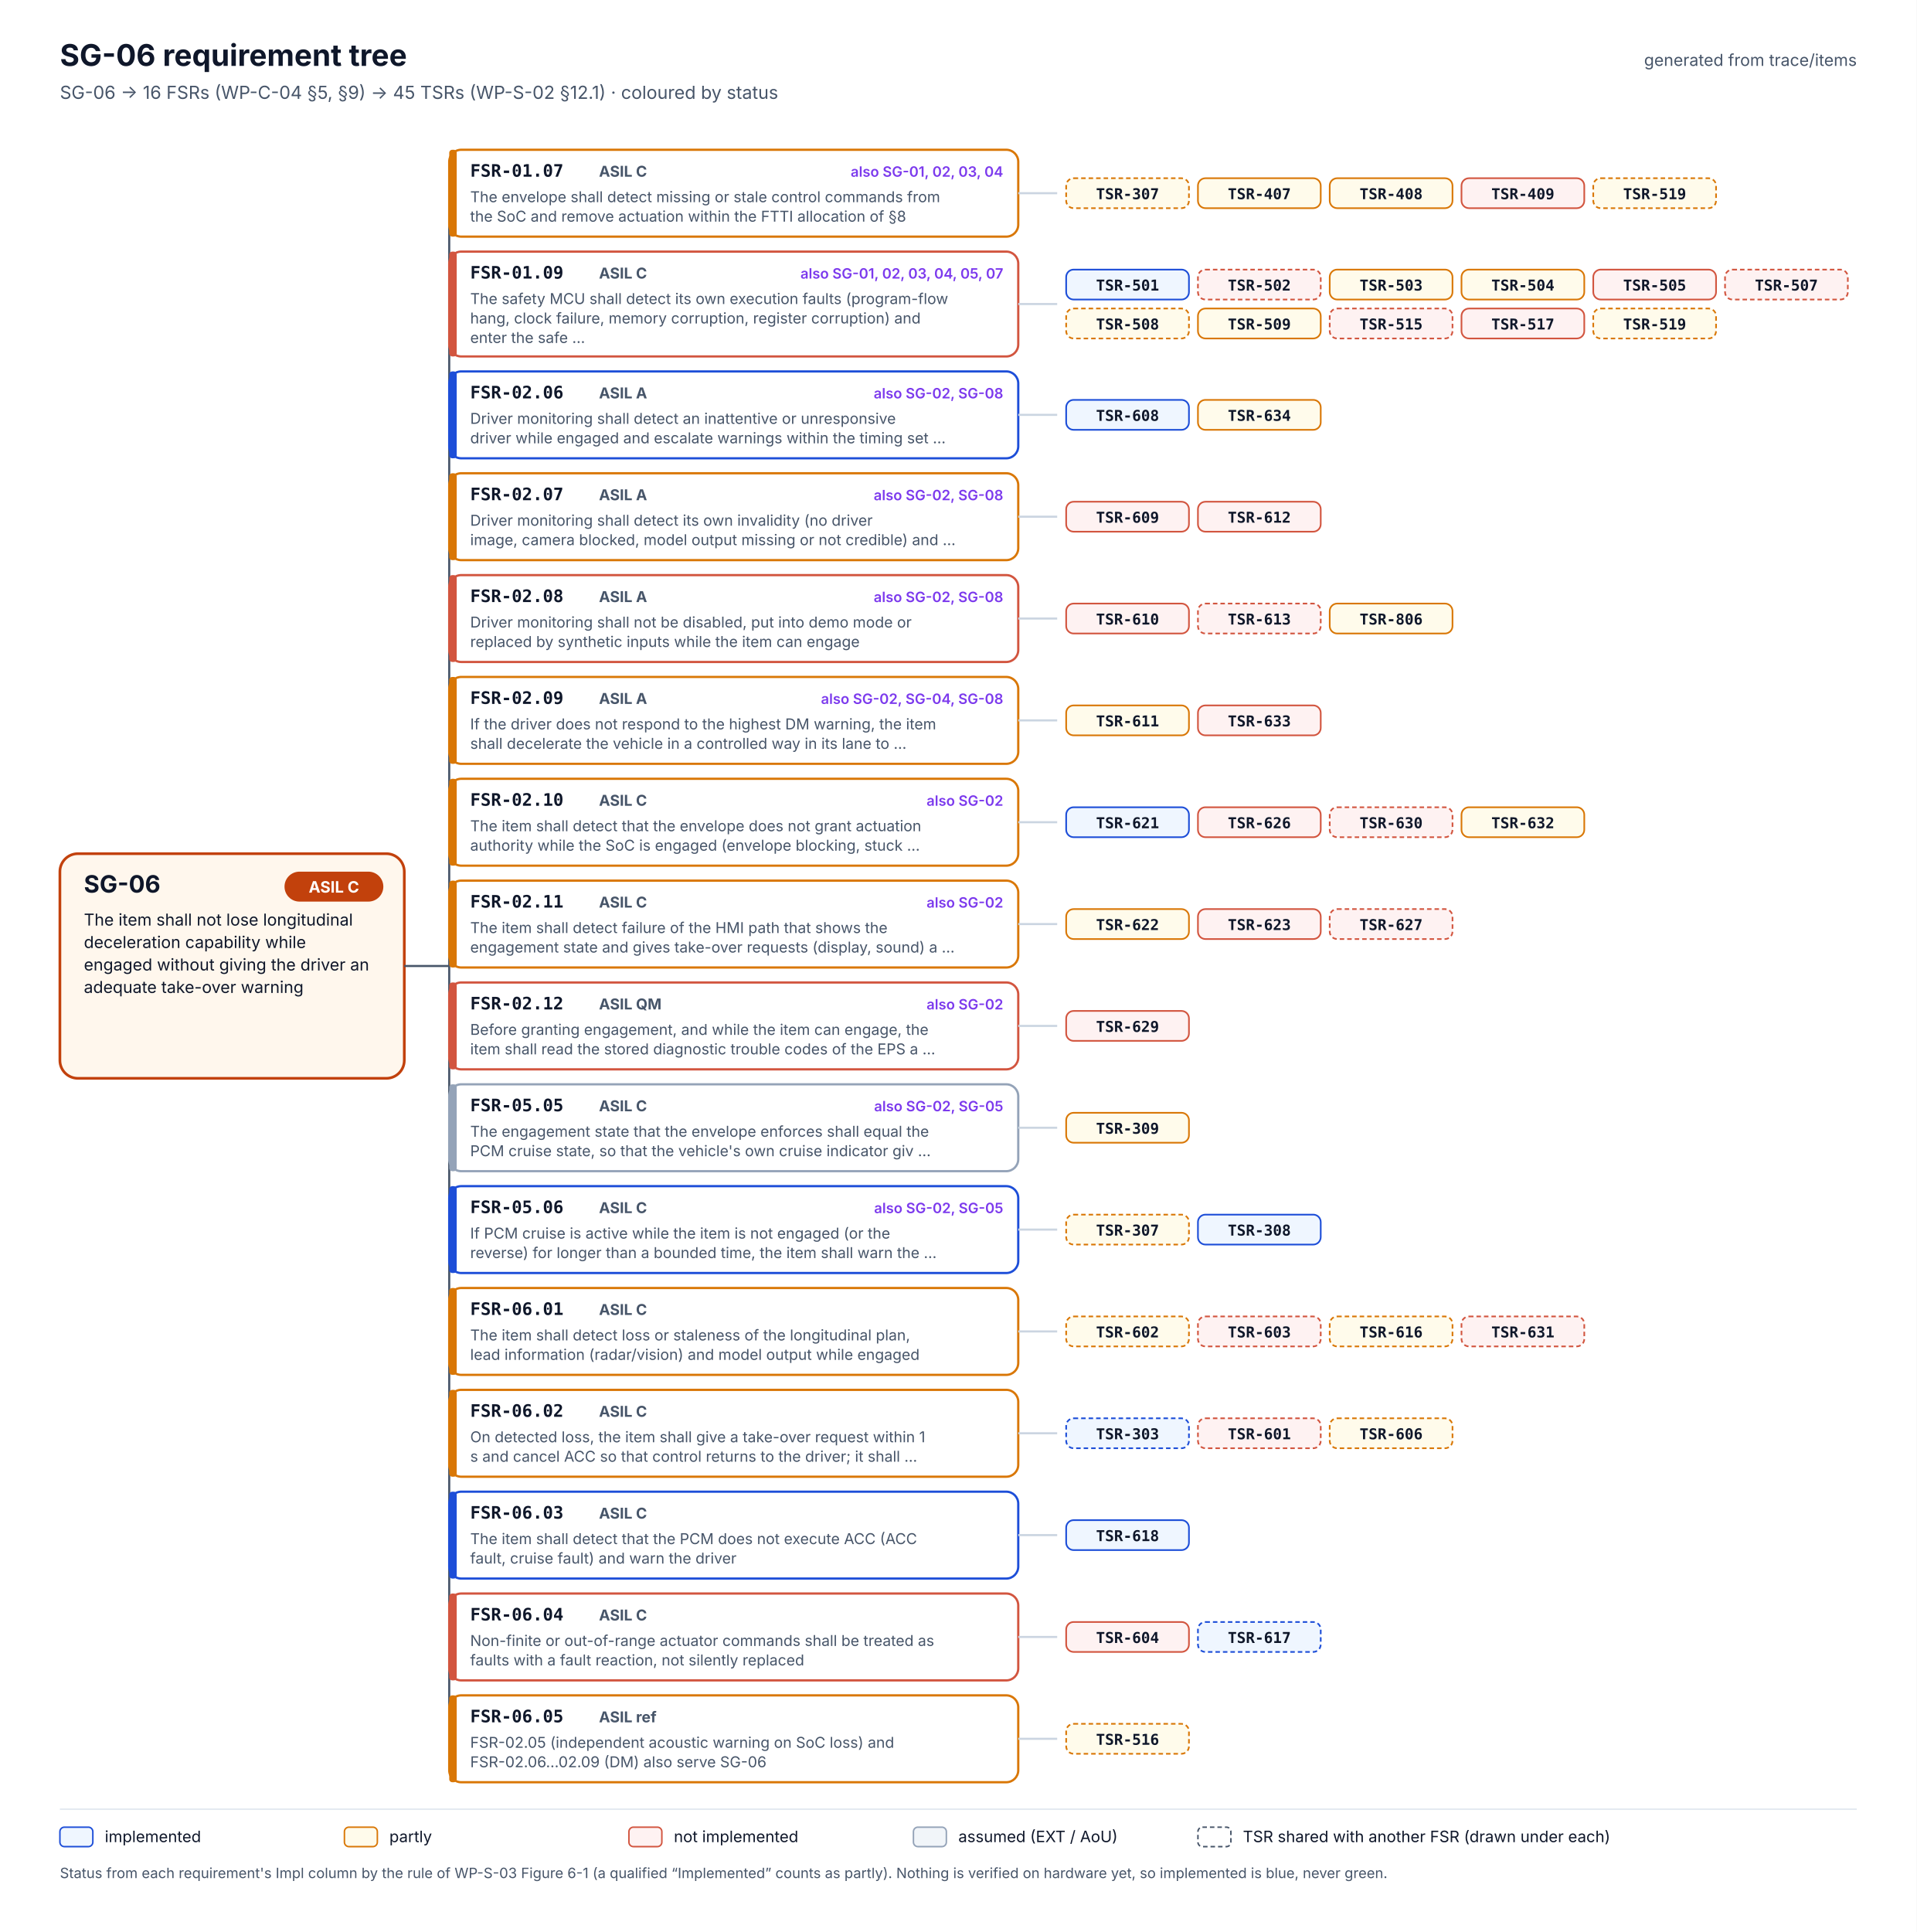
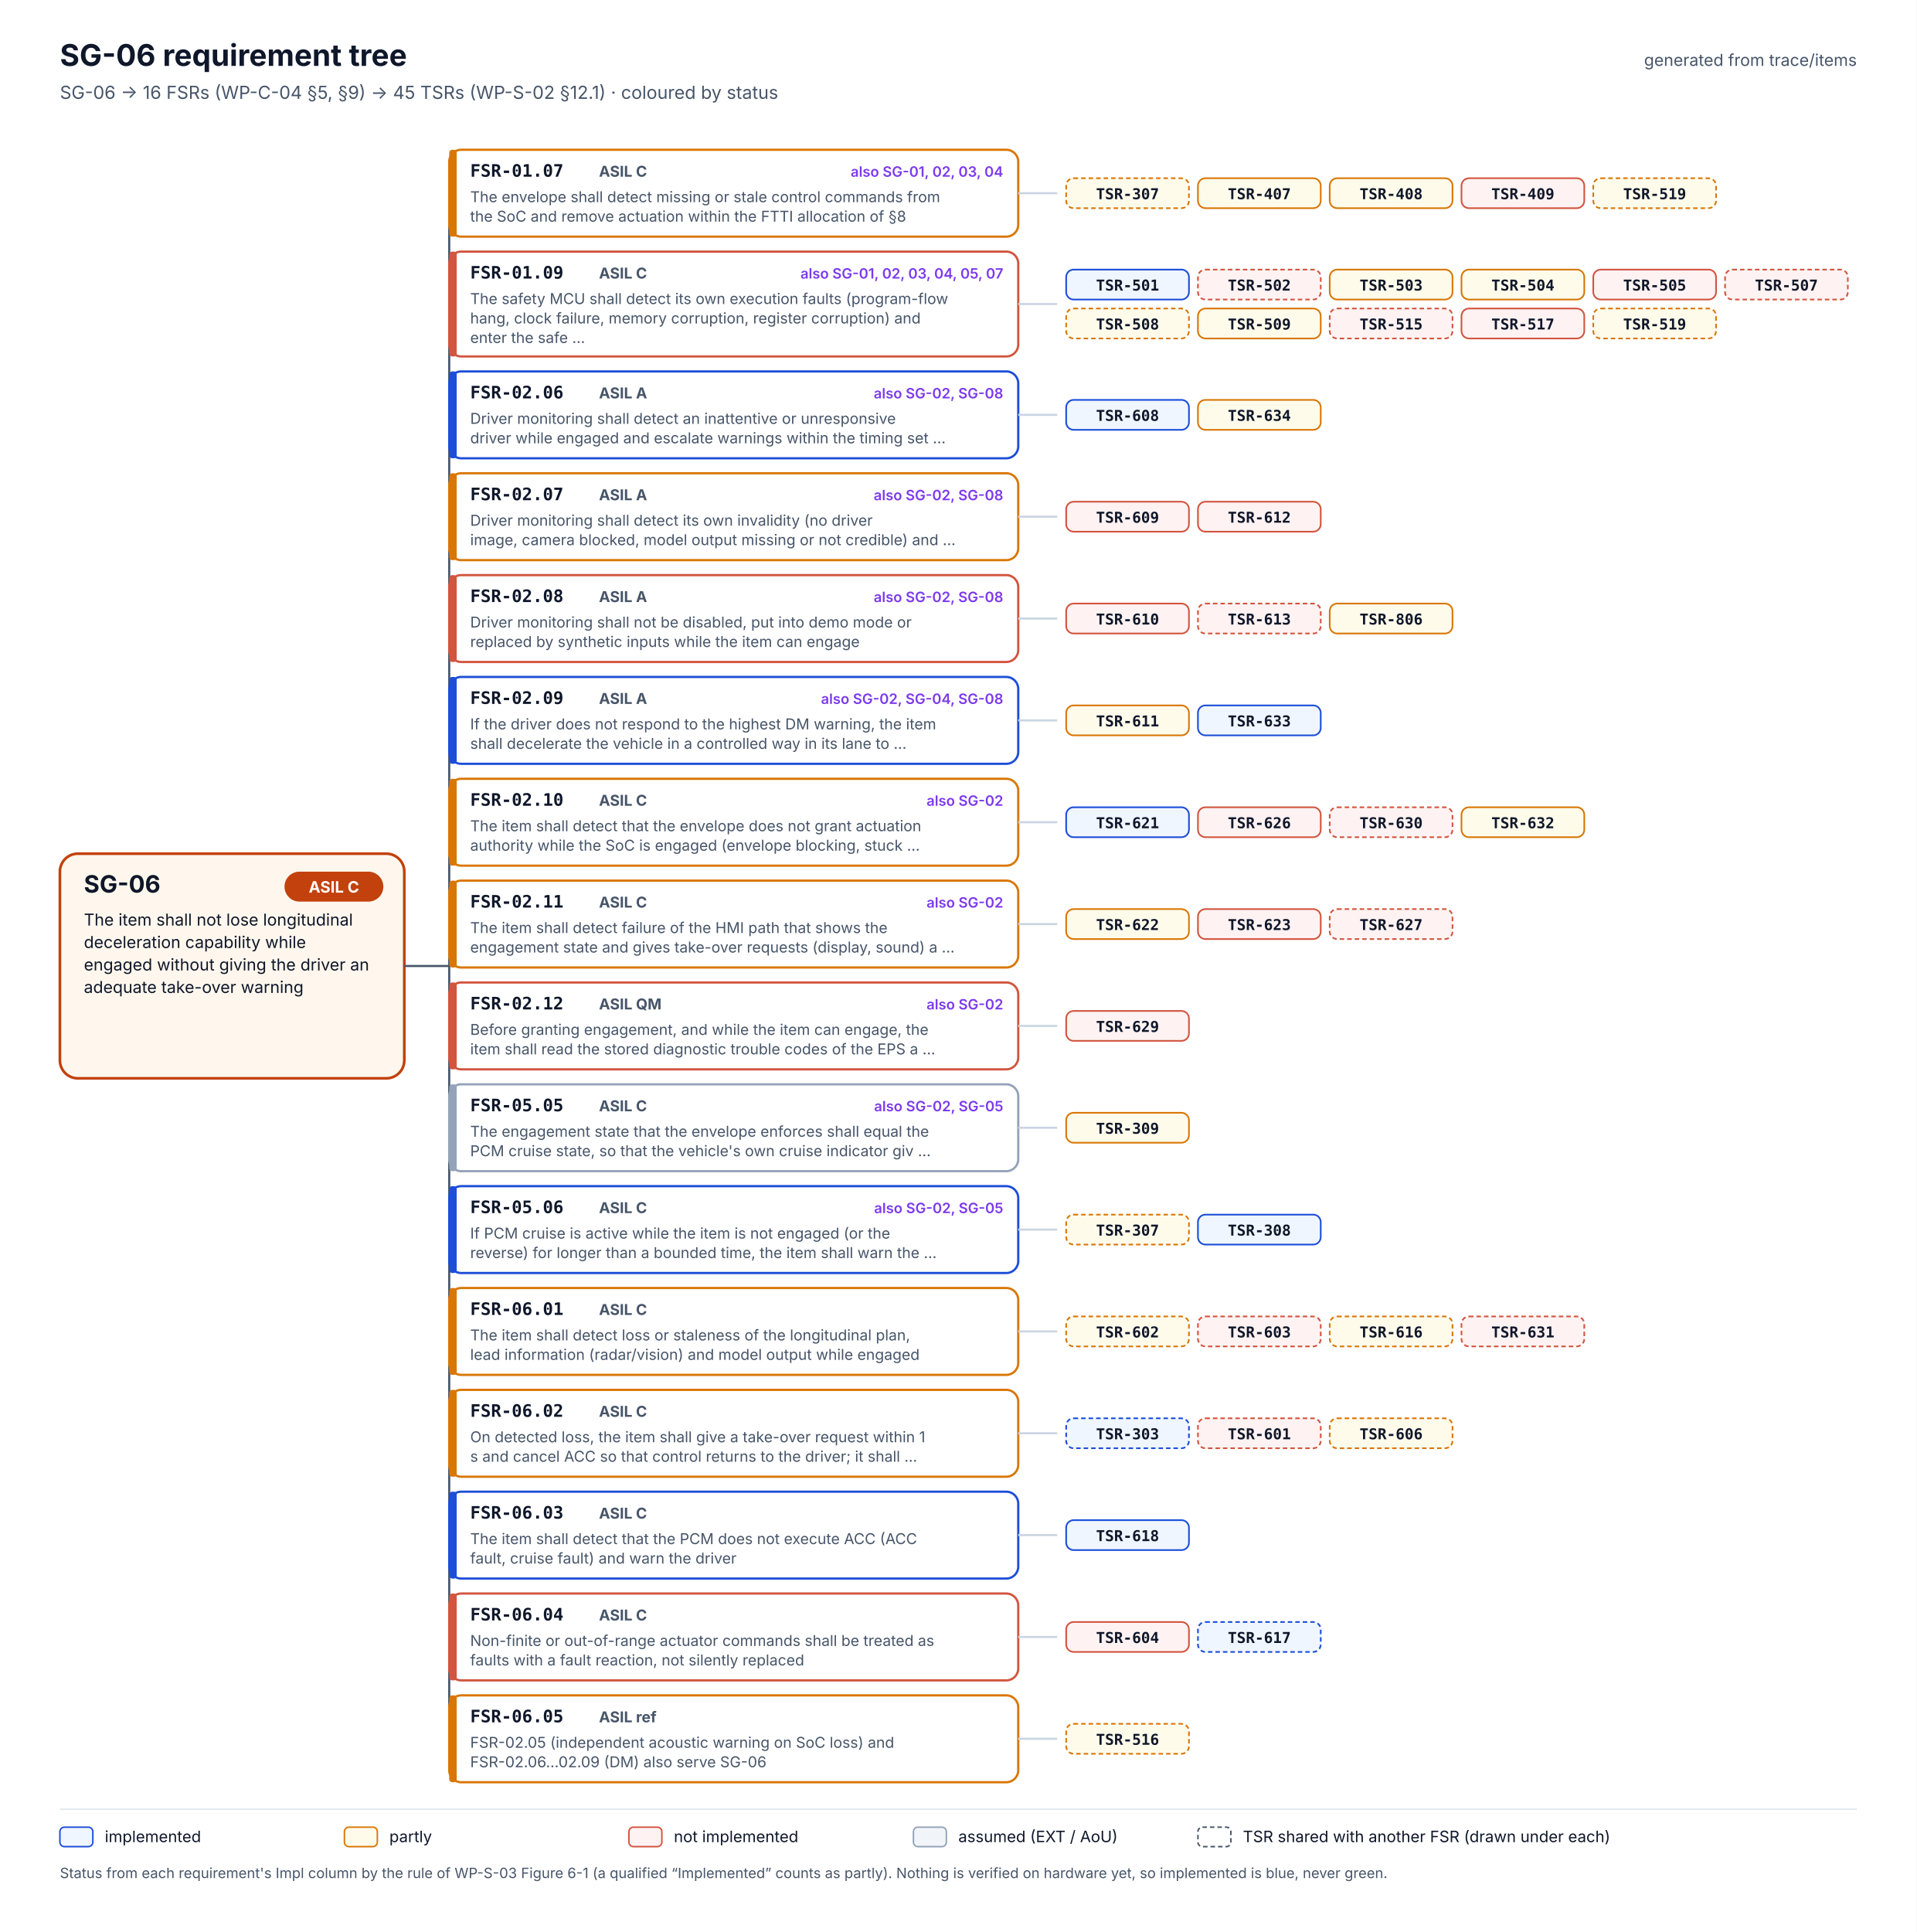
<svg xmlns="http://www.w3.org/2000/svg" width="1280" height="1290" viewBox="0 0 1280 1290" font-family="Inter, 'Segoe UI', Helvetica, Arial, sans-serif" role="img" aria-labelledby="t d">
  <rect width="1280" height="1290" fill="#FFFFFF" />
  <text x="40" y="44" font-size="20" fill="#0F172A" font-weight="700">SG-06 requirement tree</text>
  <text x="40" y="66" font-size="12" fill="#475569">SG-06 → 16 FSRs (WP-C-04 §5, §9) → 45 TSRs (WP-S-02 §12.1) · coloured by status</text>
  <text x="1240" y="44" font-size="11" fill="#475569" text-anchor="end">generated from trace/items</text>
  <rect x="40" y="570.0" width="230" height="150" rx="12" fill="#FFF7ED" stroke="#C2410C" stroke-width="1.8" />
  <text x="56" y="596.0" font-size="16" fill="#0F172A" font-weight="700">SG-06</text>
  <rect x="190" y="582.0" width="66" height="20" rx="10" fill="#C2410C" />
  <text x="223" y="596.0" font-size="10.5" fill="#FFFFFF" font-weight="700" text-anchor="middle">ASIL C</text>
  <text x="56" y="618.0" font-size="11" fill="#0F172A">The item shall not lose longitudinal</text>
  <text x="56" y="633.0" font-size="11" fill="#0F172A">deceleration capability while</text>
  <text x="56" y="648.0" font-size="11" fill="#0F172A">engaged without giving the driver an</text>
  <text x="56" y="663.0" font-size="11" fill="#0F172A">adequate take-over warning</text>
  <line x1="270" y1="645.0" x2="300" y2="645.0" stroke="#475569" stroke-width="1.4" />
  <line x1="300" y1="129.0" x2="300" y2="1161.0" stroke="#475569" stroke-width="1.4" />
  <line x1="300" y1="129.0" x2="300" y2="129.0" stroke="#475569" stroke-width="1.4" />
  <rect x="300" y="100" width="380" height="58" rx="8" fill="#FFFFFF" stroke="#D97706" stroke-width="1.5" />
  <rect x="300" y="100" width="5" height="58" rx="2" fill="#D97706" />
  <text x="314" y="118" font-size="11.5" fill="#0F172A" font-weight="700" font-family="'JetBrains Mono', 'SFMono-Regular', Menlo, Consolas, monospace">FSR-01.07</text>
  <text x="400" y="118" font-size="10" fill="#475569" font-weight="700">ASIL C</text>
  <text x="670" y="118" font-size="9.5" fill="#7C3AED" font-weight="600" text-anchor="end">also SG-01, 02, 03, 04</text>
  <text x="314" y="135" font-size="10" fill="#475569">The envelope shall detect missing or stale control commands from</text>
  <text x="314" y="148" font-size="10" fill="#475569">the SoC and remove actuation within the FTTI allocation of §8</text>
  <line x1="680" y1="129.0" x2="706" y2="129.0" stroke="#CBD5E1" stroke-width="1.4" />
  <rect x="712" y="119.0" width="82" height="20" rx="5" fill="#FFFBEB" stroke="#D97706" stroke-width="1.1" stroke-dasharray="3 2" />
  <text x="753.0" y="133.0" font-size="10" fill="#0F172A" font-weight="600" text-anchor="middle" font-family="'JetBrains Mono', 'SFMono-Regular', Menlo, Consolas, monospace">TSR-307</text>
  <rect x="800" y="119.0" width="82" height="20" rx="5" fill="#FFFBEB" stroke="#D97706" stroke-width="1.1" />
  <text x="841.0" y="133.0" font-size="10" fill="#0F172A" font-weight="600" text-anchor="middle" font-family="'JetBrains Mono', 'SFMono-Regular', Menlo, Consolas, monospace">TSR-407</text>
  <rect x="888" y="119.0" width="82" height="20" rx="5" fill="#FFFBEB" stroke="#D97706" stroke-width="1.1" />
  <text x="929.0" y="133.0" font-size="10" fill="#0F172A" font-weight="600" text-anchor="middle" font-family="'JetBrains Mono', 'SFMono-Regular', Menlo, Consolas, monospace">TSR-408</text>
  <rect x="976" y="119.0" width="82" height="20" rx="5" fill="#FEF2F2" stroke="#D2553F" stroke-width="1.1" />
  <text x="1017.0" y="133.0" font-size="10" fill="#0F172A" font-weight="600" text-anchor="middle" font-family="'JetBrains Mono', 'SFMono-Regular', Menlo, Consolas, monospace">TSR-409</text>
  <rect x="1064" y="119.0" width="82" height="20" rx="5" fill="#FFFBEB" stroke="#D97706" stroke-width="1.1" stroke-dasharray="3 2" />
  <text x="1105.0" y="133.0" font-size="10" fill="#0F172A" font-weight="600" text-anchor="middle" font-family="'JetBrains Mono', 'SFMono-Regular', Menlo, Consolas, monospace">TSR-519</text>
  <line x1="300" y1="203.0" x2="300" y2="203.0" stroke="#475569" stroke-width="1.4" />
  <rect x="300" y="168" width="380" height="70" rx="8" fill="#FFFFFF" stroke="#D2553F" stroke-width="1.5" />
  <rect x="300" y="168" width="5" height="70" rx="2" fill="#D2553F" />
  <text x="314" y="186" font-size="11.5" fill="#0F172A" font-weight="700" font-family="'JetBrains Mono', 'SFMono-Regular', Menlo, Consolas, monospace">FSR-01.09</text>
  <text x="400" y="186" font-size="10" fill="#475569" font-weight="700">ASIL C</text>
  <text x="670" y="186" font-size="9.5" fill="#7C3AED" font-weight="600" text-anchor="end">also SG-01, 02, 03, 04, 05, 07</text>
  <text x="314" y="203" font-size="10" fill="#475569">The safety MCU shall detect its own execution faults (program-flow</text>
  <text x="314" y="216" font-size="10" fill="#475569">hang, clock failure, memory corruption, register corruption) and</text>
  <text x="314" y="229" font-size="10" fill="#475569">enter the safe …</text>
  <line x1="680" y1="203.0" x2="706" y2="203.0" stroke="#CBD5E1" stroke-width="1.4" />
  <rect x="712" y="180.0" width="82" height="20" rx="5" fill="#EFF6FF" stroke="#1D4ED8" stroke-width="1.1" />
  <text x="753.0" y="194.0" font-size="10" fill="#0F172A" font-weight="600" text-anchor="middle" font-family="'JetBrains Mono', 'SFMono-Regular', Menlo, Consolas, monospace">TSR-501</text>
  <rect x="800" y="180.0" width="82" height="20" rx="5" fill="#FEF2F2" stroke="#D2553F" stroke-width="1.1" stroke-dasharray="3 2" />
  <text x="841.0" y="194.0" font-size="10" fill="#0F172A" font-weight="600" text-anchor="middle" font-family="'JetBrains Mono', 'SFMono-Regular', Menlo, Consolas, monospace">TSR-502</text>
  <rect x="888" y="180.0" width="82" height="20" rx="5" fill="#FFFBEB" stroke="#D97706" stroke-width="1.1" />
  <text x="929.0" y="194.0" font-size="10" fill="#0F172A" font-weight="600" text-anchor="middle" font-family="'JetBrains Mono', 'SFMono-Regular', Menlo, Consolas, monospace">TSR-503</text>
  <rect x="976" y="180.0" width="82" height="20" rx="5" fill="#FFFBEB" stroke="#D97706" stroke-width="1.1" />
  <text x="1017.0" y="194.0" font-size="10" fill="#0F172A" font-weight="600" text-anchor="middle" font-family="'JetBrains Mono', 'SFMono-Regular', Menlo, Consolas, monospace">TSR-504</text>
  <rect x="1064" y="180.0" width="82" height="20" rx="5" fill="#FEF2F2" stroke="#D2553F" stroke-width="1.1" />
  <text x="1105.0" y="194.0" font-size="10" fill="#0F172A" font-weight="600" text-anchor="middle" font-family="'JetBrains Mono', 'SFMono-Regular', Menlo, Consolas, monospace">TSR-505</text>
  <rect x="1152" y="180.0" width="82" height="20" rx="5" fill="#FEF2F2" stroke="#D2553F" stroke-width="1.1" stroke-dasharray="3 2" />
  <text x="1193.0" y="194.0" font-size="10" fill="#0F172A" font-weight="600" text-anchor="middle" font-family="'JetBrains Mono', 'SFMono-Regular', Menlo, Consolas, monospace">TSR-507</text>
  <rect x="712" y="206.0" width="82" height="20" rx="5" fill="#FFFBEB" stroke="#D97706" stroke-width="1.1" stroke-dasharray="3 2" />
  <text x="753.0" y="220.0" font-size="10" fill="#0F172A" font-weight="600" text-anchor="middle" font-family="'JetBrains Mono', 'SFMono-Regular', Menlo, Consolas, monospace">TSR-508</text>
  <rect x="800" y="206.0" width="82" height="20" rx="5" fill="#FFFBEB" stroke="#D97706" stroke-width="1.1" />
  <text x="841.0" y="220.0" font-size="10" fill="#0F172A" font-weight="600" text-anchor="middle" font-family="'JetBrains Mono', 'SFMono-Regular', Menlo, Consolas, monospace">TSR-509</text>
  <rect x="888" y="206.0" width="82" height="20" rx="5" fill="#FEF2F2" stroke="#D2553F" stroke-width="1.1" stroke-dasharray="3 2" />
  <text x="929.0" y="220.0" font-size="10" fill="#0F172A" font-weight="600" text-anchor="middle" font-family="'JetBrains Mono', 'SFMono-Regular', Menlo, Consolas, monospace">TSR-515</text>
  <rect x="976" y="206.0" width="82" height="20" rx="5" fill="#FEF2F2" stroke="#D2553F" stroke-width="1.1" />
  <text x="1017.0" y="220.0" font-size="10" fill="#0F172A" font-weight="600" text-anchor="middle" font-family="'JetBrains Mono', 'SFMono-Regular', Menlo, Consolas, monospace">TSR-517</text>
  <rect x="1064" y="206.0" width="82" height="20" rx="5" fill="#FFFBEB" stroke="#D97706" stroke-width="1.1" stroke-dasharray="3 2" />
  <text x="1105.0" y="220.0" font-size="10" fill="#0F172A" font-weight="600" text-anchor="middle" font-family="'JetBrains Mono', 'SFMono-Regular', Menlo, Consolas, monospace">TSR-519</text>
  <line x1="300" y1="277.0" x2="300" y2="277.0" stroke="#475569" stroke-width="1.4" />
  <rect x="300" y="248" width="380" height="58" rx="8" fill="#FFFFFF" stroke="#1D4ED8" stroke-width="1.5" />
  <rect x="300" y="248" width="5" height="58" rx="2" fill="#1D4ED8" />
  <text x="314" y="266" font-size="11.5" fill="#0F172A" font-weight="700" font-family="'JetBrains Mono', 'SFMono-Regular', Menlo, Consolas, monospace">FSR-02.06</text>
  <text x="400" y="266" font-size="10" fill="#475569" font-weight="700">ASIL A</text>
  <text x="670" y="266" font-size="9.5" fill="#7C3AED" font-weight="600" text-anchor="end">also SG-02, SG-08</text>
  <text x="314" y="283" font-size="10" fill="#475569">Driver monitoring shall detect an inattentive or unresponsive</text>
  <text x="314" y="296" font-size="10" fill="#475569">driver while engaged and escalate warnings within the timing set …</text>
  <line x1="680" y1="277.0" x2="706" y2="277.0" stroke="#CBD5E1" stroke-width="1.4" />
  <rect x="712" y="267.0" width="82" height="20" rx="5" fill="#EFF6FF" stroke="#1D4ED8" stroke-width="1.1" />
  <text x="753.0" y="281.0" font-size="10" fill="#0F172A" font-weight="600" text-anchor="middle" font-family="'JetBrains Mono', 'SFMono-Regular', Menlo, Consolas, monospace">TSR-608</text>
  <rect x="800" y="267.0" width="82" height="20" rx="5" fill="#FFFBEB" stroke="#D97706" stroke-width="1.1" />
  <text x="841.0" y="281.0" font-size="10" fill="#0F172A" font-weight="600" text-anchor="middle" font-family="'JetBrains Mono', 'SFMono-Regular', Menlo, Consolas, monospace">TSR-634</text>
  <line x1="300" y1="345.0" x2="300" y2="345.0" stroke="#475569" stroke-width="1.4" />
  <rect x="300" y="316" width="380" height="58" rx="8" fill="#FFFFFF" stroke="#D97706" stroke-width="1.5" />
  <rect x="300" y="316" width="5" height="58" rx="2" fill="#D97706" />
  <text x="314" y="334" font-size="11.5" fill="#0F172A" font-weight="700" font-family="'JetBrains Mono', 'SFMono-Regular', Menlo, Consolas, monospace">FSR-02.07</text>
  <text x="400" y="334" font-size="10" fill="#475569" font-weight="700">ASIL A</text>
  <text x="670" y="334" font-size="9.5" fill="#7C3AED" font-weight="600" text-anchor="end">also SG-02, SG-08</text>
  <text x="314" y="351" font-size="10" fill="#475569">Driver monitoring shall detect its own invalidity (no driver</text>
  <text x="314" y="364" font-size="10" fill="#475569">image, camera blocked, model output missing or not credible) and …</text>
  <line x1="680" y1="345.0" x2="706" y2="345.0" stroke="#CBD5E1" stroke-width="1.4" />
  <rect x="712" y="335.0" width="82" height="20" rx="5" fill="#FEF2F2" stroke="#D2553F" stroke-width="1.1" />
  <text x="753.0" y="349.0" font-size="10" fill="#0F172A" font-weight="600" text-anchor="middle" font-family="'JetBrains Mono', 'SFMono-Regular', Menlo, Consolas, monospace">TSR-609</text>
  <rect x="800" y="335.0" width="82" height="20" rx="5" fill="#FEF2F2" stroke="#D2553F" stroke-width="1.1" />
  <text x="841.0" y="349.0" font-size="10" fill="#0F172A" font-weight="600" text-anchor="middle" font-family="'JetBrains Mono', 'SFMono-Regular', Menlo, Consolas, monospace">TSR-612</text>
  <line x1="300" y1="413.0" x2="300" y2="413.0" stroke="#475569" stroke-width="1.4" />
  <rect x="300" y="384" width="380" height="58" rx="8" fill="#FFFFFF" stroke="#D2553F" stroke-width="1.5" />
  <rect x="300" y="384" width="5" height="58" rx="2" fill="#D2553F" />
  <text x="314" y="402" font-size="11.5" fill="#0F172A" font-weight="700" font-family="'JetBrains Mono', 'SFMono-Regular', Menlo, Consolas, monospace">FSR-02.08</text>
  <text x="400" y="402" font-size="10" fill="#475569" font-weight="700">ASIL A</text>
  <text x="670" y="402" font-size="9.5" fill="#7C3AED" font-weight="600" text-anchor="end">also SG-02, SG-08</text>
  <text x="314" y="419" font-size="10" fill="#475569">Driver monitoring shall not be disabled, put into demo mode or</text>
  <text x="314" y="432" font-size="10" fill="#475569">replaced by synthetic inputs while the item can engage</text>
  <line x1="680" y1="413.0" x2="706" y2="413.0" stroke="#CBD5E1" stroke-width="1.4" />
  <rect x="712" y="403.0" width="82" height="20" rx="5" fill="#FEF2F2" stroke="#D2553F" stroke-width="1.1" />
  <text x="753.0" y="417.0" font-size="10" fill="#0F172A" font-weight="600" text-anchor="middle" font-family="'JetBrains Mono', 'SFMono-Regular', Menlo, Consolas, monospace">TSR-610</text>
  <rect x="800" y="403.0" width="82" height="20" rx="5" fill="#FEF2F2" stroke="#D2553F" stroke-width="1.1" stroke-dasharray="3 2" />
  <text x="841.0" y="417.0" font-size="10" fill="#0F172A" font-weight="600" text-anchor="middle" font-family="'JetBrains Mono', 'SFMono-Regular', Menlo, Consolas, monospace">TSR-613</text>
  <rect x="888" y="403.0" width="82" height="20" rx="5" fill="#FFFBEB" stroke="#D97706" stroke-width="1.1" />
  <text x="929.0" y="417.0" font-size="10" fill="#0F172A" font-weight="600" text-anchor="middle" font-family="'JetBrains Mono', 'SFMono-Regular', Menlo, Consolas, monospace">TSR-806</text>
  <line x1="300" y1="481.0" x2="300" y2="481.0" stroke="#475569" stroke-width="1.4" />
-   <rect x="300" y="452" width="380" height="58" rx="8" fill="#FFFFFF" stroke="#D97706" stroke-width="1.5" />
-   <rect x="300" y="452" width="5" height="58" rx="2" fill="#D97706" />
+   <rect x="300" y="452" width="380" height="58" rx="8" fill="#FFFFFF" stroke="#1D4ED8" stroke-width="1.5" />
+   <rect x="300" y="452" width="5" height="58" rx="2" fill="#1D4ED8" />
  <text x="314" y="470" font-size="11.5" fill="#0F172A" font-weight="700" font-family="'JetBrains Mono', 'SFMono-Regular', Menlo, Consolas, monospace">FSR-02.09</text>
  <text x="400" y="470" font-size="10" fill="#475569" font-weight="700">ASIL A</text>
  <text x="670" y="470" font-size="9.5" fill="#7C3AED" font-weight="600" text-anchor="end">also SG-02, SG-04, SG-08</text>
  <text x="314" y="487" font-size="10" fill="#475569">If the driver does not respond to the highest DM warning, the item</text>
  <text x="314" y="500" font-size="10" fill="#475569">shall decelerate the vehicle in a controlled way in its lane to …</text>
  <line x1="680" y1="481.0" x2="706" y2="481.0" stroke="#CBD5E1" stroke-width="1.4" />
  <rect x="712" y="471.0" width="82" height="20" rx="5" fill="#FFFBEB" stroke="#D97706" stroke-width="1.1" />
  <text x="753.0" y="485.0" font-size="10" fill="#0F172A" font-weight="600" text-anchor="middle" font-family="'JetBrains Mono', 'SFMono-Regular', Menlo, Consolas, monospace">TSR-611</text>
-   <rect x="800" y="471.0" width="82" height="20" rx="5" fill="#FEF2F2" stroke="#D2553F" stroke-width="1.1" />
+   <rect x="800" y="471.0" width="82" height="20" rx="5" fill="#EFF6FF" stroke="#1D4ED8" stroke-width="1.1" />
  <text x="841.0" y="485.0" font-size="10" fill="#0F172A" font-weight="600" text-anchor="middle" font-family="'JetBrains Mono', 'SFMono-Regular', Menlo, Consolas, monospace">TSR-633</text>
  <line x1="300" y1="549.0" x2="300" y2="549.0" stroke="#475569" stroke-width="1.4" />
  <rect x="300" y="520" width="380" height="58" rx="8" fill="#FFFFFF" stroke="#D97706" stroke-width="1.5" />
  <rect x="300" y="520" width="5" height="58" rx="2" fill="#D97706" />
  <text x="314" y="538" font-size="11.5" fill="#0F172A" font-weight="700" font-family="'JetBrains Mono', 'SFMono-Regular', Menlo, Consolas, monospace">FSR-02.10</text>
  <text x="400" y="538" font-size="10" fill="#475569" font-weight="700">ASIL C</text>
  <text x="670" y="538" font-size="9.5" fill="#7C3AED" font-weight="600" text-anchor="end">also SG-02</text>
  <text x="314" y="555" font-size="10" fill="#475569">The item shall detect that the envelope does not grant actuation</text>
  <text x="314" y="568" font-size="10" fill="#475569">authority while the SoC is engaged (envelope blocking, stuck …</text>
  <line x1="680" y1="549.0" x2="706" y2="549.0" stroke="#CBD5E1" stroke-width="1.4" />
  <rect x="712" y="539.0" width="82" height="20" rx="5" fill="#EFF6FF" stroke="#1D4ED8" stroke-width="1.1" />
  <text x="753.0" y="553.0" font-size="10" fill="#0F172A" font-weight="600" text-anchor="middle" font-family="'JetBrains Mono', 'SFMono-Regular', Menlo, Consolas, monospace">TSR-621</text>
  <rect x="800" y="539.0" width="82" height="20" rx="5" fill="#FEF2F2" stroke="#D2553F" stroke-width="1.1" />
  <text x="841.0" y="553.0" font-size="10" fill="#0F172A" font-weight="600" text-anchor="middle" font-family="'JetBrains Mono', 'SFMono-Regular', Menlo, Consolas, monospace">TSR-626</text>
  <rect x="888" y="539.0" width="82" height="20" rx="5" fill="#FEF2F2" stroke="#D2553F" stroke-width="1.1" stroke-dasharray="3 2" />
  <text x="929.0" y="553.0" font-size="10" fill="#0F172A" font-weight="600" text-anchor="middle" font-family="'JetBrains Mono', 'SFMono-Regular', Menlo, Consolas, monospace">TSR-630</text>
  <rect x="976" y="539.0" width="82" height="20" rx="5" fill="#FFFBEB" stroke="#D97706" stroke-width="1.1" />
  <text x="1017.0" y="553.0" font-size="10" fill="#0F172A" font-weight="600" text-anchor="middle" font-family="'JetBrains Mono', 'SFMono-Regular', Menlo, Consolas, monospace">TSR-632</text>
  <line x1="300" y1="617.0" x2="300" y2="617.0" stroke="#475569" stroke-width="1.4" />
  <rect x="300" y="588" width="380" height="58" rx="8" fill="#FFFFFF" stroke="#D97706" stroke-width="1.5" />
  <rect x="300" y="588" width="5" height="58" rx="2" fill="#D97706" />
  <text x="314" y="606" font-size="11.5" fill="#0F172A" font-weight="700" font-family="'JetBrains Mono', 'SFMono-Regular', Menlo, Consolas, monospace">FSR-02.11</text>
  <text x="400" y="606" font-size="10" fill="#475569" font-weight="700">ASIL C</text>
  <text x="670" y="606" font-size="9.5" fill="#7C3AED" font-weight="600" text-anchor="end">also SG-02</text>
  <text x="314" y="623" font-size="10" fill="#475569">The item shall detect failure of the HMI path that shows the</text>
  <text x="314" y="636" font-size="10" fill="#475569">engagement state and gives take-over requests (display, sound) a …</text>
  <line x1="680" y1="617.0" x2="706" y2="617.0" stroke="#CBD5E1" stroke-width="1.4" />
  <rect x="712" y="607.0" width="82" height="20" rx="5" fill="#FFFBEB" stroke="#D97706" stroke-width="1.1" />
  <text x="753.0" y="621.0" font-size="10" fill="#0F172A" font-weight="600" text-anchor="middle" font-family="'JetBrains Mono', 'SFMono-Regular', Menlo, Consolas, monospace">TSR-622</text>
  <rect x="800" y="607.0" width="82" height="20" rx="5" fill="#FEF2F2" stroke="#D2553F" stroke-width="1.1" />
  <text x="841.0" y="621.0" font-size="10" fill="#0F172A" font-weight="600" text-anchor="middle" font-family="'JetBrains Mono', 'SFMono-Regular', Menlo, Consolas, monospace">TSR-623</text>
  <rect x="888" y="607.0" width="82" height="20" rx="5" fill="#FEF2F2" stroke="#D2553F" stroke-width="1.1" stroke-dasharray="3 2" />
  <text x="929.0" y="621.0" font-size="10" fill="#0F172A" font-weight="600" text-anchor="middle" font-family="'JetBrains Mono', 'SFMono-Regular', Menlo, Consolas, monospace">TSR-627</text>
  <line x1="300" y1="685.0" x2="300" y2="685.0" stroke="#475569" stroke-width="1.4" />
  <rect x="300" y="656" width="380" height="58" rx="8" fill="#FFFFFF" stroke="#D2553F" stroke-width="1.5" />
  <rect x="300" y="656" width="5" height="58" rx="2" fill="#D2553F" />
  <text x="314" y="674" font-size="11.5" fill="#0F172A" font-weight="700" font-family="'JetBrains Mono', 'SFMono-Regular', Menlo, Consolas, monospace">FSR-02.12</text>
  <text x="400" y="674" font-size="10" fill="#475569" font-weight="700">ASIL QM</text>
  <text x="670" y="674" font-size="9.5" fill="#7C3AED" font-weight="600" text-anchor="end">also SG-02</text>
  <text x="314" y="691" font-size="10" fill="#475569">Before granting engagement, and while the item can engage, the</text>
  <text x="314" y="704" font-size="10" fill="#475569">item shall read the stored diagnostic trouble codes of the EPS a …</text>
  <line x1="680" y1="685.0" x2="706" y2="685.0" stroke="#CBD5E1" stroke-width="1.4" />
  <rect x="712" y="675.0" width="82" height="20" rx="5" fill="#FEF2F2" stroke="#D2553F" stroke-width="1.1" />
  <text x="753.0" y="689.0" font-size="10" fill="#0F172A" font-weight="600" text-anchor="middle" font-family="'JetBrains Mono', 'SFMono-Regular', Menlo, Consolas, monospace">TSR-629</text>
  <line x1="300" y1="753.0" x2="300" y2="753.0" stroke="#475569" stroke-width="1.4" />
  <rect x="300" y="724" width="380" height="58" rx="8" fill="#FFFFFF" stroke="#94A3B8" stroke-width="1.5" />
  <rect x="300" y="724" width="5" height="58" rx="2" fill="#94A3B8" />
  <text x="314" y="742" font-size="11.5" fill="#0F172A" font-weight="700" font-family="'JetBrains Mono', 'SFMono-Regular', Menlo, Consolas, monospace">FSR-05.05</text>
  <text x="400" y="742" font-size="10" fill="#475569" font-weight="700">ASIL C</text>
  <text x="670" y="742" font-size="9.5" fill="#7C3AED" font-weight="600" text-anchor="end">also SG-02, SG-05</text>
  <text x="314" y="759" font-size="10" fill="#475569">The engagement state that the envelope enforces shall equal the</text>
  <text x="314" y="772" font-size="10" fill="#475569">PCM cruise state, so that the vehicle's own cruise indicator giv …</text>
  <line x1="680" y1="753.0" x2="706" y2="753.0" stroke="#CBD5E1" stroke-width="1.4" />
  <rect x="712" y="743.0" width="82" height="20" rx="5" fill="#FFFBEB" stroke="#D97706" stroke-width="1.1" />
  <text x="753.0" y="757.0" font-size="10" fill="#0F172A" font-weight="600" text-anchor="middle" font-family="'JetBrains Mono', 'SFMono-Regular', Menlo, Consolas, monospace">TSR-309</text>
  <line x1="300" y1="821.0" x2="300" y2="821.0" stroke="#475569" stroke-width="1.4" />
  <rect x="300" y="792" width="380" height="58" rx="8" fill="#FFFFFF" stroke="#1D4ED8" stroke-width="1.5" />
  <rect x="300" y="792" width="5" height="58" rx="2" fill="#1D4ED8" />
  <text x="314" y="810" font-size="11.5" fill="#0F172A" font-weight="700" font-family="'JetBrains Mono', 'SFMono-Regular', Menlo, Consolas, monospace">FSR-05.06</text>
  <text x="400" y="810" font-size="10" fill="#475569" font-weight="700">ASIL C</text>
  <text x="670" y="810" font-size="9.5" fill="#7C3AED" font-weight="600" text-anchor="end">also SG-02, SG-05</text>
  <text x="314" y="827" font-size="10" fill="#475569">If PCM cruise is active while the item is not engaged (or the</text>
  <text x="314" y="840" font-size="10" fill="#475569">reverse) for longer than a bounded time, the item shall warn the …</text>
  <line x1="680" y1="821.0" x2="706" y2="821.0" stroke="#CBD5E1" stroke-width="1.4" />
  <rect x="712" y="811.0" width="82" height="20" rx="5" fill="#FFFBEB" stroke="#D97706" stroke-width="1.1" stroke-dasharray="3 2" />
  <text x="753.0" y="825.0" font-size="10" fill="#0F172A" font-weight="600" text-anchor="middle" font-family="'JetBrains Mono', 'SFMono-Regular', Menlo, Consolas, monospace">TSR-307</text>
  <rect x="800" y="811.0" width="82" height="20" rx="5" fill="#EFF6FF" stroke="#1D4ED8" stroke-width="1.1" />
  <text x="841.0" y="825.0" font-size="10" fill="#0F172A" font-weight="600" text-anchor="middle" font-family="'JetBrains Mono', 'SFMono-Regular', Menlo, Consolas, monospace">TSR-308</text>
  <line x1="300" y1="889.0" x2="300" y2="889.0" stroke="#475569" stroke-width="1.4" />
  <rect x="300" y="860" width="380" height="58" rx="8" fill="#FFFFFF" stroke="#D97706" stroke-width="1.5" />
  <rect x="300" y="860" width="5" height="58" rx="2" fill="#D97706" />
  <text x="314" y="878" font-size="11.5" fill="#0F172A" font-weight="700" font-family="'JetBrains Mono', 'SFMono-Regular', Menlo, Consolas, monospace">FSR-06.01</text>
  <text x="400" y="878" font-size="10" fill="#475569" font-weight="700">ASIL C</text>
  <text x="314" y="895" font-size="10" fill="#475569">The item shall detect loss or staleness of the longitudinal plan,</text>
  <text x="314" y="908" font-size="10" fill="#475569">lead information (radar/vision) and model output while engaged</text>
  <line x1="680" y1="889.0" x2="706" y2="889.0" stroke="#CBD5E1" stroke-width="1.4" />
  <rect x="712" y="879.0" width="82" height="20" rx="5" fill="#FFFBEB" stroke="#D97706" stroke-width="1.1" stroke-dasharray="3 2" />
  <text x="753.0" y="893.0" font-size="10" fill="#0F172A" font-weight="600" text-anchor="middle" font-family="'JetBrains Mono', 'SFMono-Regular', Menlo, Consolas, monospace">TSR-602</text>
  <rect x="800" y="879.0" width="82" height="20" rx="5" fill="#FEF2F2" stroke="#D2553F" stroke-width="1.1" stroke-dasharray="3 2" />
  <text x="841.0" y="893.0" font-size="10" fill="#0F172A" font-weight="600" text-anchor="middle" font-family="'JetBrains Mono', 'SFMono-Regular', Menlo, Consolas, monospace">TSR-603</text>
  <rect x="888" y="879.0" width="82" height="20" rx="5" fill="#FFFBEB" stroke="#D97706" stroke-width="1.1" stroke-dasharray="3 2" />
  <text x="929.0" y="893.0" font-size="10" fill="#0F172A" font-weight="600" text-anchor="middle" font-family="'JetBrains Mono', 'SFMono-Regular', Menlo, Consolas, monospace">TSR-616</text>
  <rect x="976" y="879.0" width="82" height="20" rx="5" fill="#FEF2F2" stroke="#D2553F" stroke-width="1.1" stroke-dasharray="3 2" />
  <text x="1017.0" y="893.0" font-size="10" fill="#0F172A" font-weight="600" text-anchor="middle" font-family="'JetBrains Mono', 'SFMono-Regular', Menlo, Consolas, monospace">TSR-631</text>
  <line x1="300" y1="957.0" x2="300" y2="957.0" stroke="#475569" stroke-width="1.4" />
  <rect x="300" y="928" width="380" height="58" rx="8" fill="#FFFFFF" stroke="#D97706" stroke-width="1.5" />
  <rect x="300" y="928" width="5" height="58" rx="2" fill="#D97706" />
  <text x="314" y="946" font-size="11.5" fill="#0F172A" font-weight="700" font-family="'JetBrains Mono', 'SFMono-Regular', Menlo, Consolas, monospace">FSR-06.02</text>
  <text x="400" y="946" font-size="10" fill="#475569" font-weight="700">ASIL C</text>
  <text x="314" y="963" font-size="10" fill="#475569">On detected loss, the item shall give a take-over request within 1</text>
  <text x="314" y="976" font-size="10" fill="#475569">s and cancel ACC so that control returns to the driver; it shall …</text>
  <line x1="680" y1="957.0" x2="706" y2="957.0" stroke="#CBD5E1" stroke-width="1.4" />
  <rect x="712" y="947.0" width="82" height="20" rx="5" fill="#EFF6FF" stroke="#1D4ED8" stroke-width="1.1" stroke-dasharray="3 2" />
  <text x="753.0" y="961.0" font-size="10" fill="#0F172A" font-weight="600" text-anchor="middle" font-family="'JetBrains Mono', 'SFMono-Regular', Menlo, Consolas, monospace">TSR-303</text>
  <rect x="800" y="947.0" width="82" height="20" rx="5" fill="#FEF2F2" stroke="#D2553F" stroke-width="1.1" stroke-dasharray="3 2" />
  <text x="841.0" y="961.0" font-size="10" fill="#0F172A" font-weight="600" text-anchor="middle" font-family="'JetBrains Mono', 'SFMono-Regular', Menlo, Consolas, monospace">TSR-601</text>
  <rect x="888" y="947.0" width="82" height="20" rx="5" fill="#FFFBEB" stroke="#D97706" stroke-width="1.1" stroke-dasharray="3 2" />
  <text x="929.0" y="961.0" font-size="10" fill="#0F172A" font-weight="600" text-anchor="middle" font-family="'JetBrains Mono', 'SFMono-Regular', Menlo, Consolas, monospace">TSR-606</text>
  <line x1="300" y1="1025.0" x2="300" y2="1025.0" stroke="#475569" stroke-width="1.4" />
  <rect x="300" y="996" width="380" height="58" rx="8" fill="#FFFFFF" stroke="#1D4ED8" stroke-width="1.5" />
  <rect x="300" y="996" width="5" height="58" rx="2" fill="#1D4ED8" />
  <text x="314" y="1014" font-size="11.5" fill="#0F172A" font-weight="700" font-family="'JetBrains Mono', 'SFMono-Regular', Menlo, Consolas, monospace">FSR-06.03</text>
  <text x="400" y="1014" font-size="10" fill="#475569" font-weight="700">ASIL C</text>
  <text x="314" y="1031" font-size="10" fill="#475569">The item shall detect that the PCM does not execute ACC (ACC</text>
  <text x="314" y="1044" font-size="10" fill="#475569">fault, cruise fault) and warn the driver</text>
  <line x1="680" y1="1025.0" x2="706" y2="1025.0" stroke="#CBD5E1" stroke-width="1.4" />
  <rect x="712" y="1015.0" width="82" height="20" rx="5" fill="#EFF6FF" stroke="#1D4ED8" stroke-width="1.1" />
  <text x="753.0" y="1029.0" font-size="10" fill="#0F172A" font-weight="600" text-anchor="middle" font-family="'JetBrains Mono', 'SFMono-Regular', Menlo, Consolas, monospace">TSR-618</text>
  <line x1="300" y1="1093.0" x2="300" y2="1093.0" stroke="#475569" stroke-width="1.4" />
  <rect x="300" y="1064" width="380" height="58" rx="8" fill="#FFFFFF" stroke="#D2553F" stroke-width="1.5" />
  <rect x="300" y="1064" width="5" height="58" rx="2" fill="#D2553F" />
  <text x="314" y="1082" font-size="11.5" fill="#0F172A" font-weight="700" font-family="'JetBrains Mono', 'SFMono-Regular', Menlo, Consolas, monospace">FSR-06.04</text>
  <text x="400" y="1082" font-size="10" fill="#475569" font-weight="700">ASIL C</text>
  <text x="314" y="1099" font-size="10" fill="#475569">Non-finite or out-of-range actuator commands shall be treated as</text>
  <text x="314" y="1112" font-size="10" fill="#475569">faults with a fault reaction, not silently replaced</text>
  <line x1="680" y1="1093.0" x2="706" y2="1093.0" stroke="#CBD5E1" stroke-width="1.4" />
  <rect x="712" y="1083.0" width="82" height="20" rx="5" fill="#FEF2F2" stroke="#D2553F" stroke-width="1.1" />
  <text x="753.0" y="1097.0" font-size="10" fill="#0F172A" font-weight="600" text-anchor="middle" font-family="'JetBrains Mono', 'SFMono-Regular', Menlo, Consolas, monospace">TSR-604</text>
  <rect x="800" y="1083.0" width="82" height="20" rx="5" fill="#EFF6FF" stroke="#1D4ED8" stroke-width="1.1" stroke-dasharray="3 2" />
  <text x="841.0" y="1097.0" font-size="10" fill="#0F172A" font-weight="600" text-anchor="middle" font-family="'JetBrains Mono', 'SFMono-Regular', Menlo, Consolas, monospace">TSR-617</text>
  <line x1="300" y1="1161.0" x2="300" y2="1161.0" stroke="#475569" stroke-width="1.4" />
  <rect x="300" y="1132" width="380" height="58" rx="8" fill="#FFFFFF" stroke="#D97706" stroke-width="1.5" />
  <rect x="300" y="1132" width="5" height="58" rx="2" fill="#D97706" />
  <text x="314" y="1150" font-size="11.5" fill="#0F172A" font-weight="700" font-family="'JetBrains Mono', 'SFMono-Regular', Menlo, Consolas, monospace">FSR-06.05</text>
  <text x="400" y="1150" font-size="10" fill="#475569" font-weight="700">ASIL ref</text>
  <text x="314" y="1167" font-size="10" fill="#475569">FSR-02.05 (independent acoustic warning on SoC loss) and</text>
  <text x="314" y="1180" font-size="10" fill="#475569">FSR-02.06…02.09 (DM) also serve SG-06</text>
  <line x1="680" y1="1161.0" x2="706" y2="1161.0" stroke="#CBD5E1" stroke-width="1.4" />
  <rect x="712" y="1151.0" width="82" height="20" rx="5" fill="#FFFBEB" stroke="#D97706" stroke-width="1.1" stroke-dasharray="3 2" />
  <text x="753.0" y="1165.0" font-size="10" fill="#0F172A" font-weight="600" text-anchor="middle" font-family="'JetBrains Mono', 'SFMono-Regular', Menlo, Consolas, monospace">TSR-516</text>
  <line x1="40" y1="1208" x2="1240" y2="1208" stroke="#E2E8F0" />
  <rect x="40" y="1220" width="22" height="13" rx="3" fill="#EFF6FF" stroke="#1D4ED8" />
  <text x="70" y="1230" font-size="10.5" fill="#0F172A">implemented</text>
  <rect x="230" y="1220" width="22" height="13" rx="3" fill="#FFFBEB" stroke="#D97706" />
  <text x="260" y="1230" font-size="10.5" fill="#0F172A">partly</text>
  <rect x="420" y="1220" width="22" height="13" rx="3" fill="#FEF2F2" stroke="#D2553F" />
  <text x="450" y="1230" font-size="10.5" fill="#0F172A">not implemented</text>
  <rect x="610" y="1220" width="22" height="13" rx="3" fill="#F1F5F9" stroke="#94A3B8" />
  <text x="640" y="1230" font-size="10.5" fill="#0F172A">assumed (EXT / AoU)</text>
  <rect x="800" y="1220" width="22" height="13" rx="3" fill="#FFFFFF" stroke="#475569" stroke-dasharray="3 2" />
  <text x="830" y="1230" font-size="10.5" fill="#0F172A">TSR shared with another FSR (drawn under each)</text>
  <text x="40" y="1254" font-size="9.5" fill="#475569">Status from each requirement's Impl column by the rule of WP-S-03 Figure 6-1 (a qualified “Implemented” counts as partly). Nothing is verified on hardware yet, so implemented is blue, never green.</text>
</svg>
